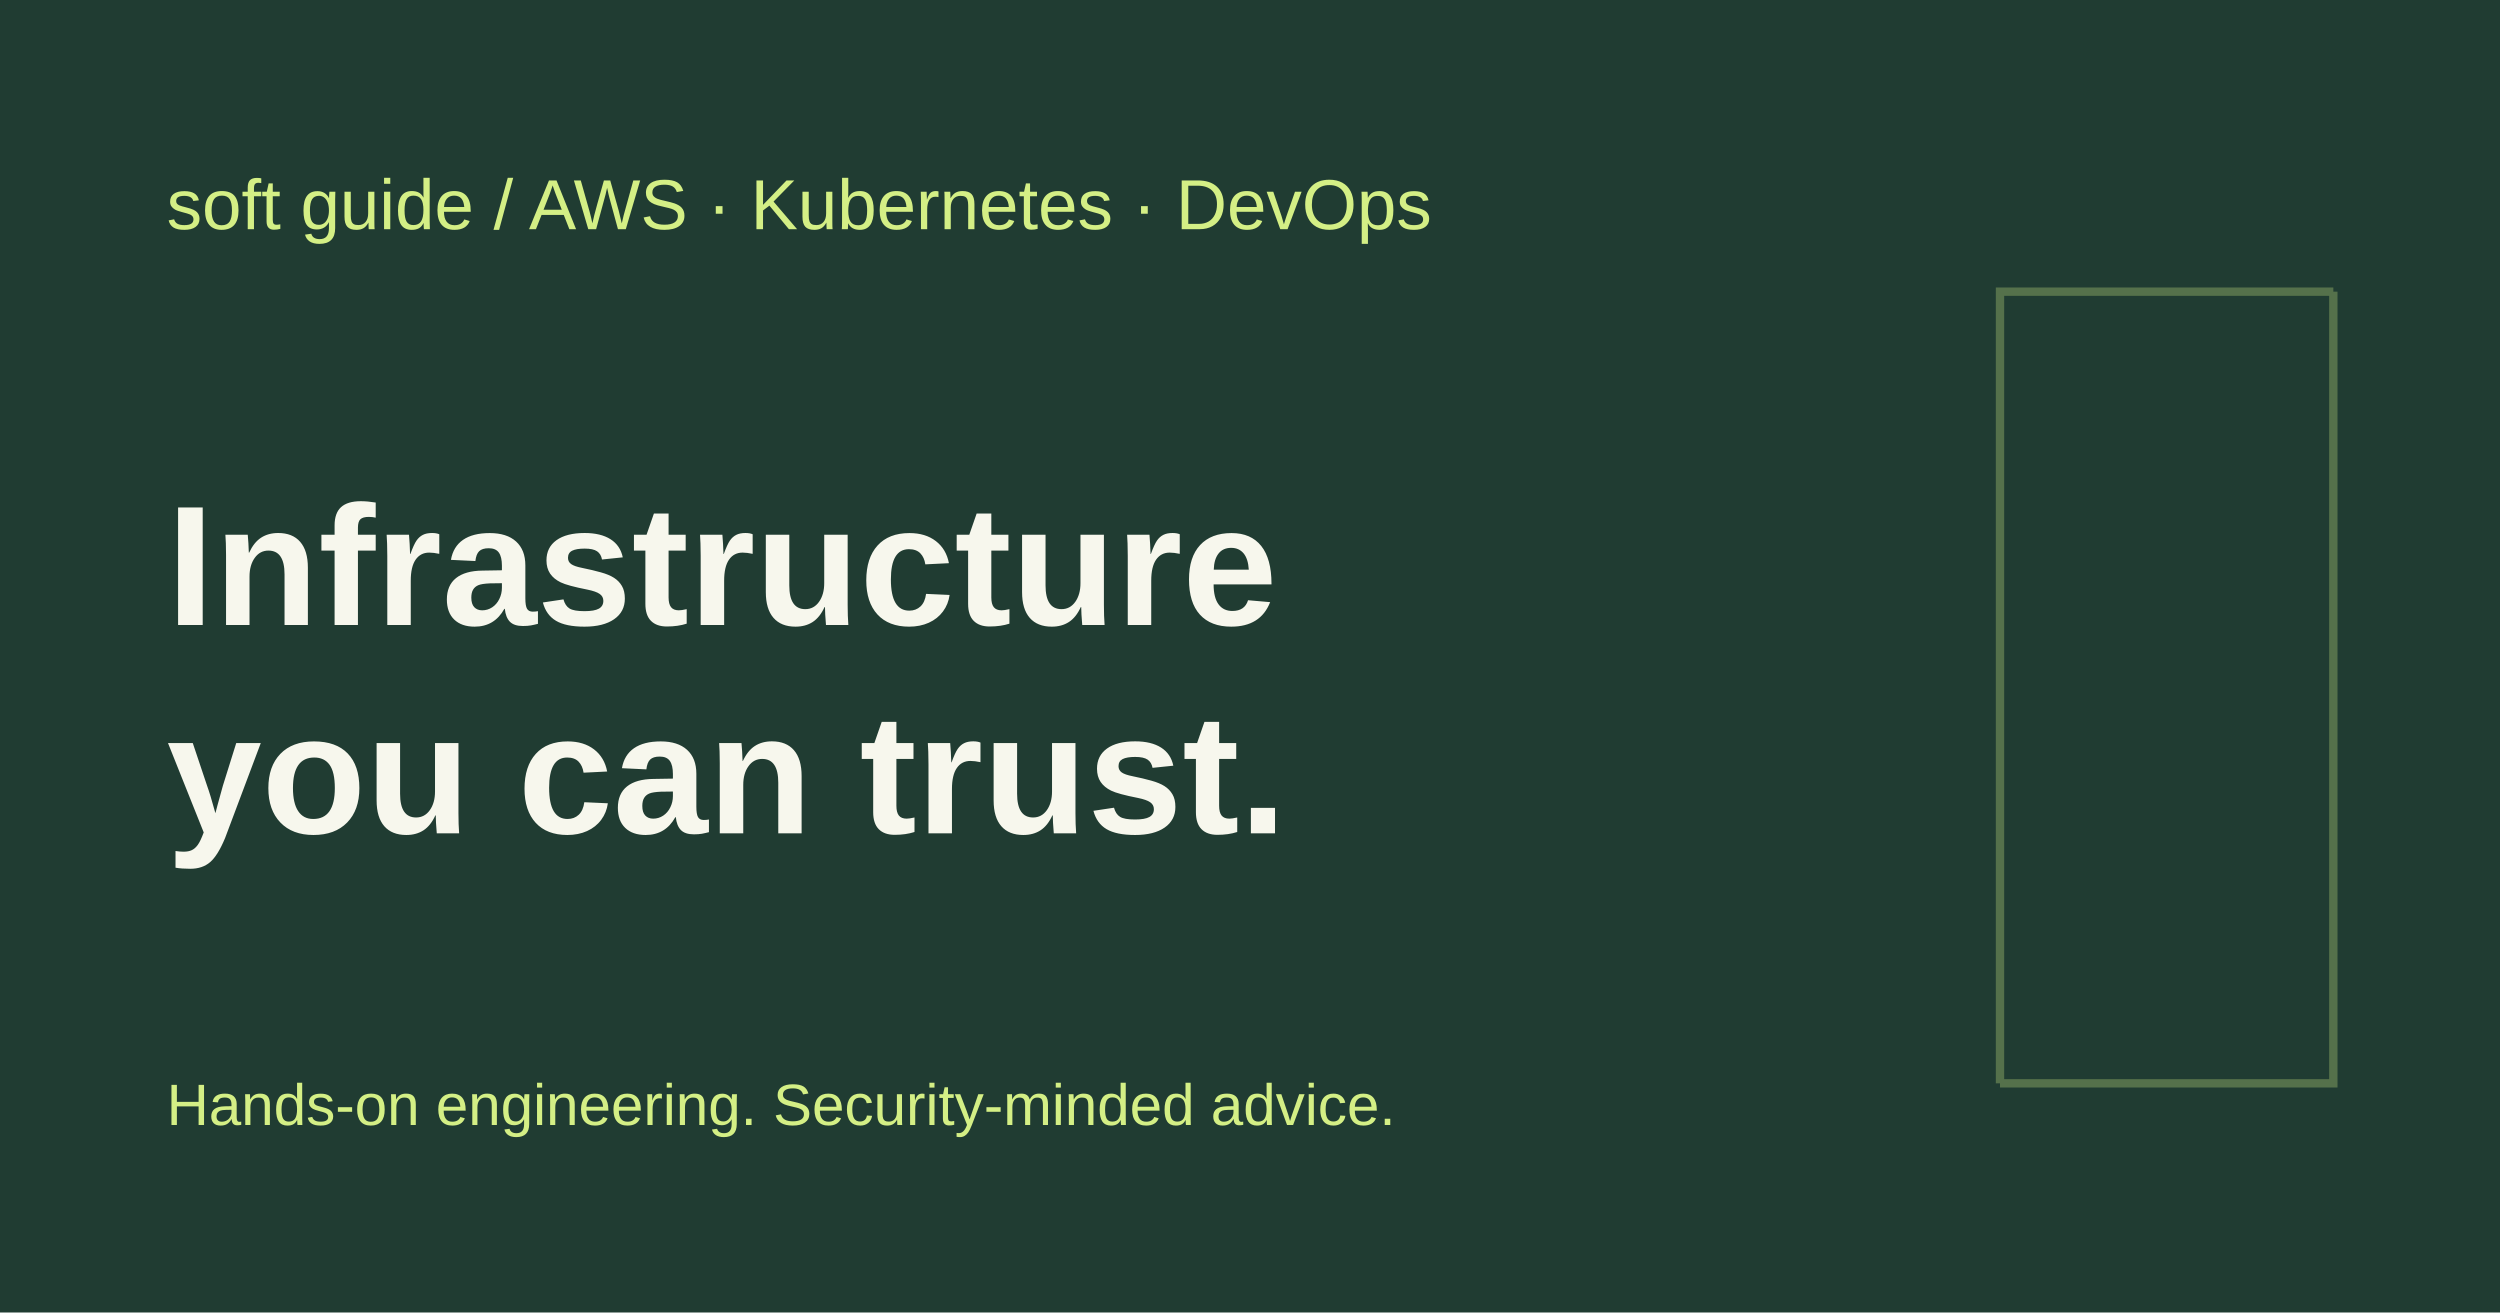
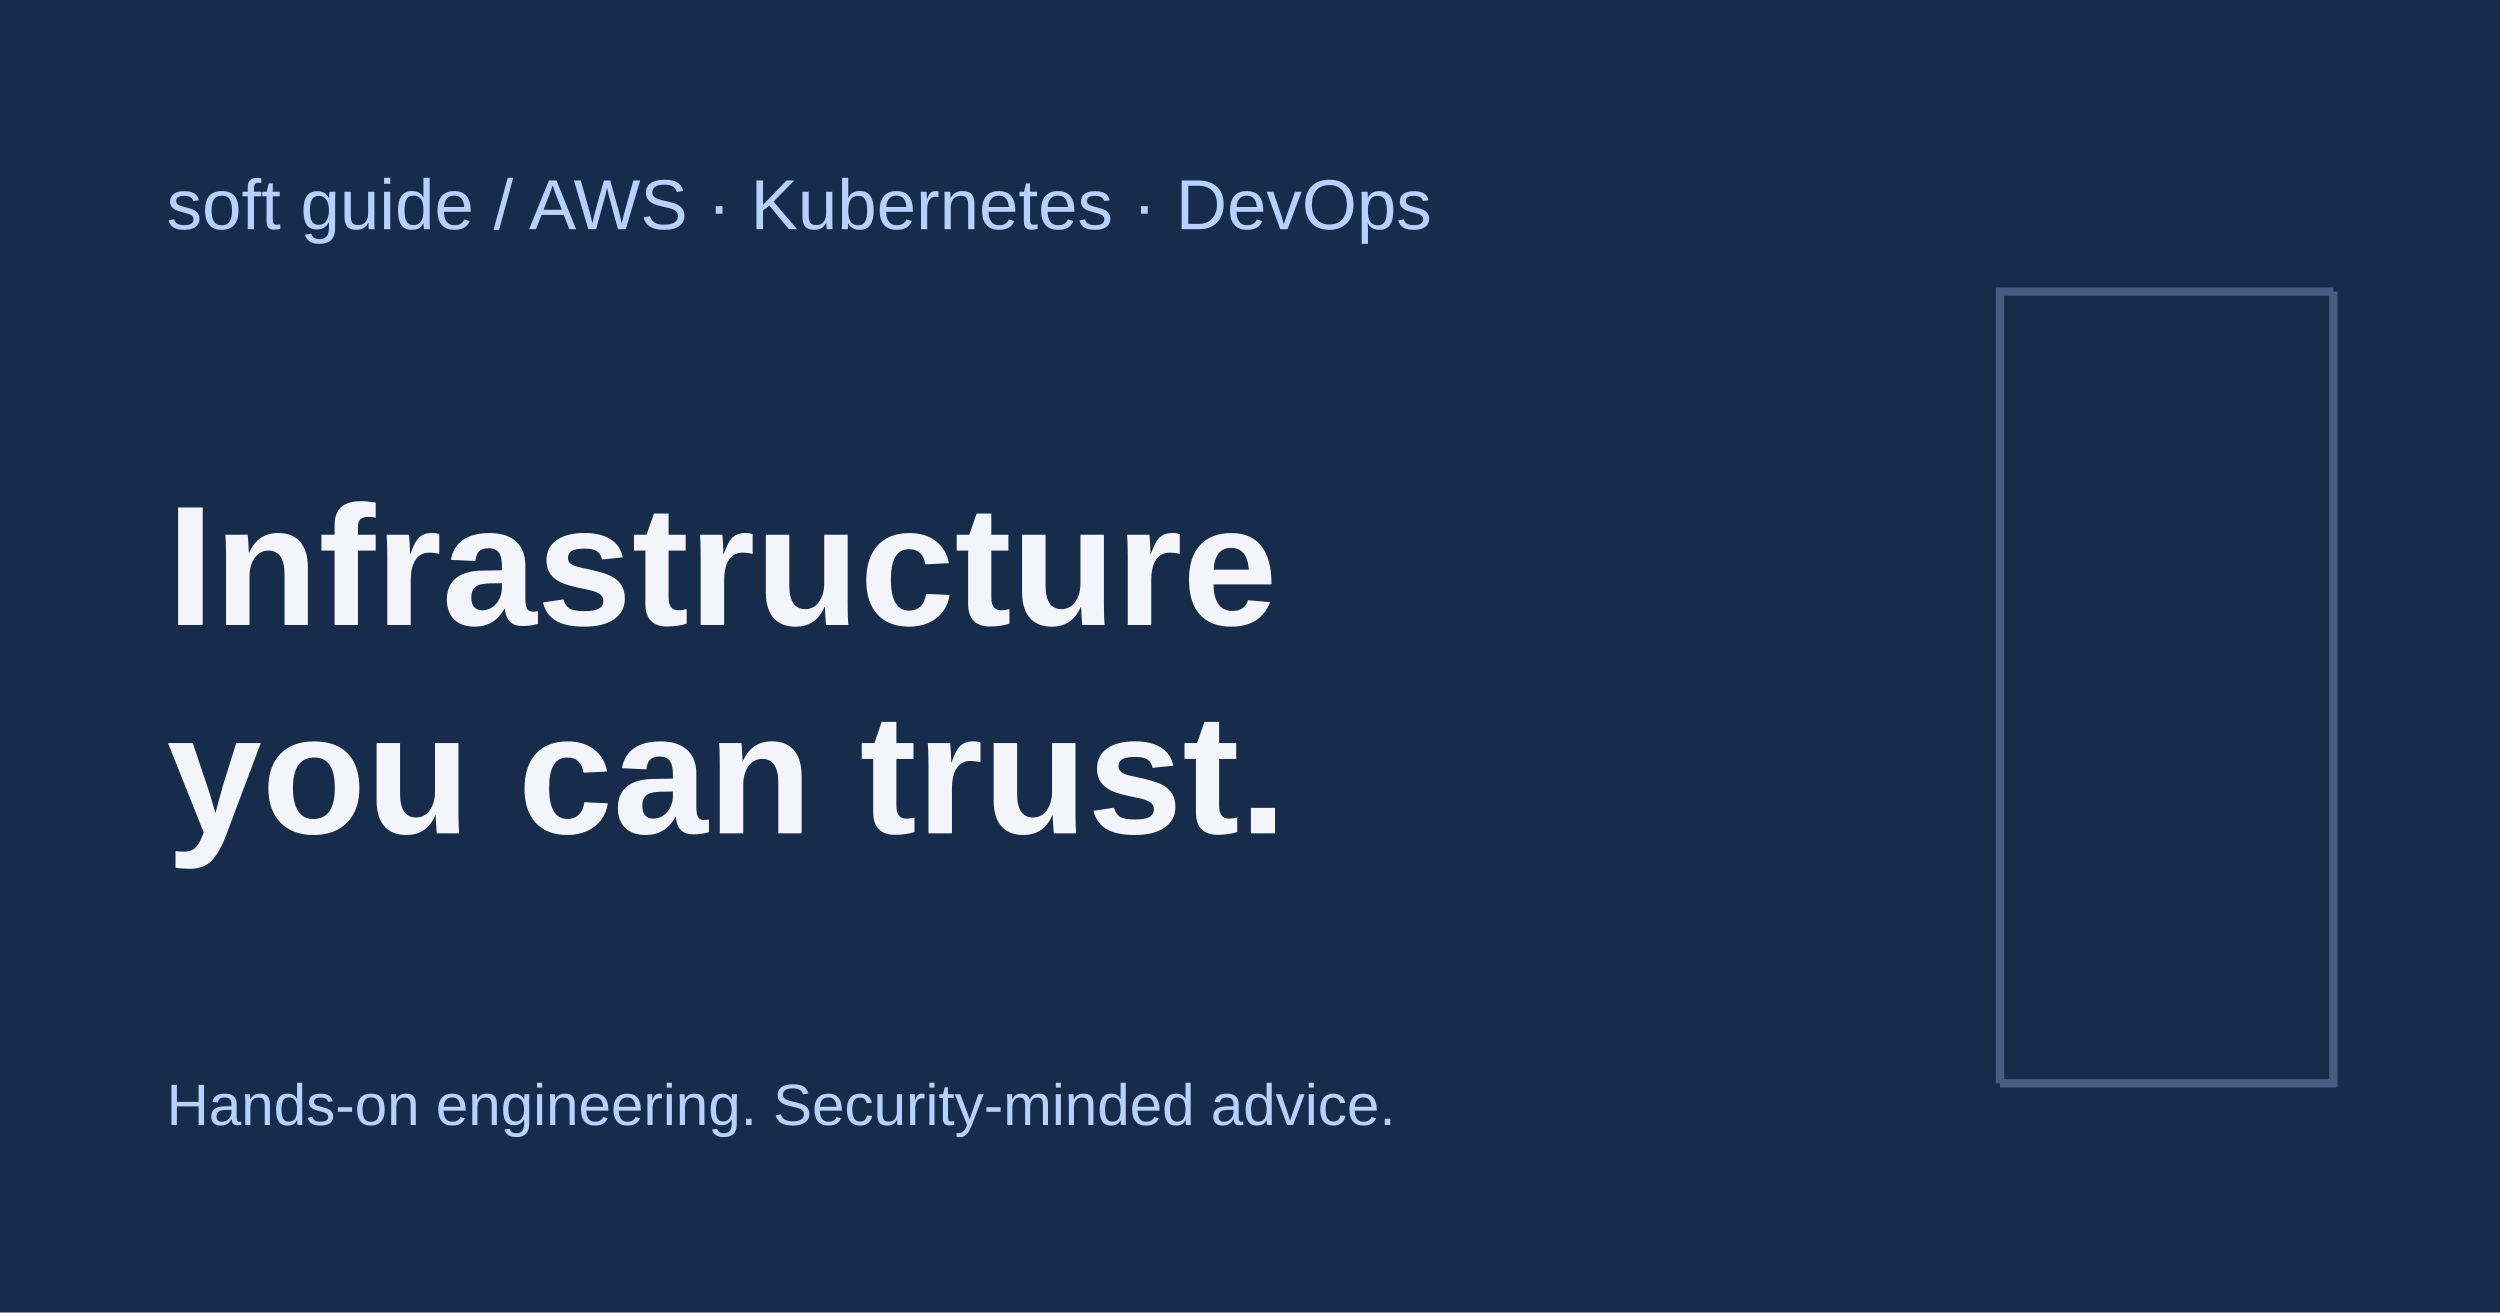
<svg xmlns="http://www.w3.org/2000/svg" width="1200" height="630" viewBox="0 0 1200 630">
-   <rect width="1200" height="630" fill="#203c32" />
-   <path d="M960 520V140h160M1120 140v380H960" stroke="#d4ef85" stroke-width="4" fill="none" opacity=".3" />
-   <text x="80" y="110" fill="#d4ef85" font-family="Arial,sans-serif" font-size="34">soft guide / AWS · Kubernetes · DevOps</text>
-   <g fill="#f7f7ed" font-family="Arial,sans-serif" font-size="82" font-weight="700">
+   <rect width="1200" height="630" fill="#172b4a" />
+   <path d="M960 520V140h160M1120 140v380H960" stroke="#b9d0ff" stroke-width="4" fill="none" opacity=".3" />
+   <text x="80" y="110" fill="#b9d0ff" font-family="Arial,sans-serif" font-size="34">soft guide / AWS · Kubernetes · DevOps</text>
+   <g fill="#f3f5fa" font-family="Arial,sans-serif" font-size="82" font-weight="700">
    <text x="80" y="300">Infrastructure</text>
    <text x="80" y="400">you can trust.</text>
  </g>
-   <text x="80" y="540" fill="#d4ef85" font-family="Arial,sans-serif" font-size="28">Hands-on engineering. Security-minded advice.</text>
+   <text x="80" y="540" fill="#b9d0ff" font-family="Arial,sans-serif" font-size="28">Hands-on engineering. Security-minded advice.</text>
</svg>
